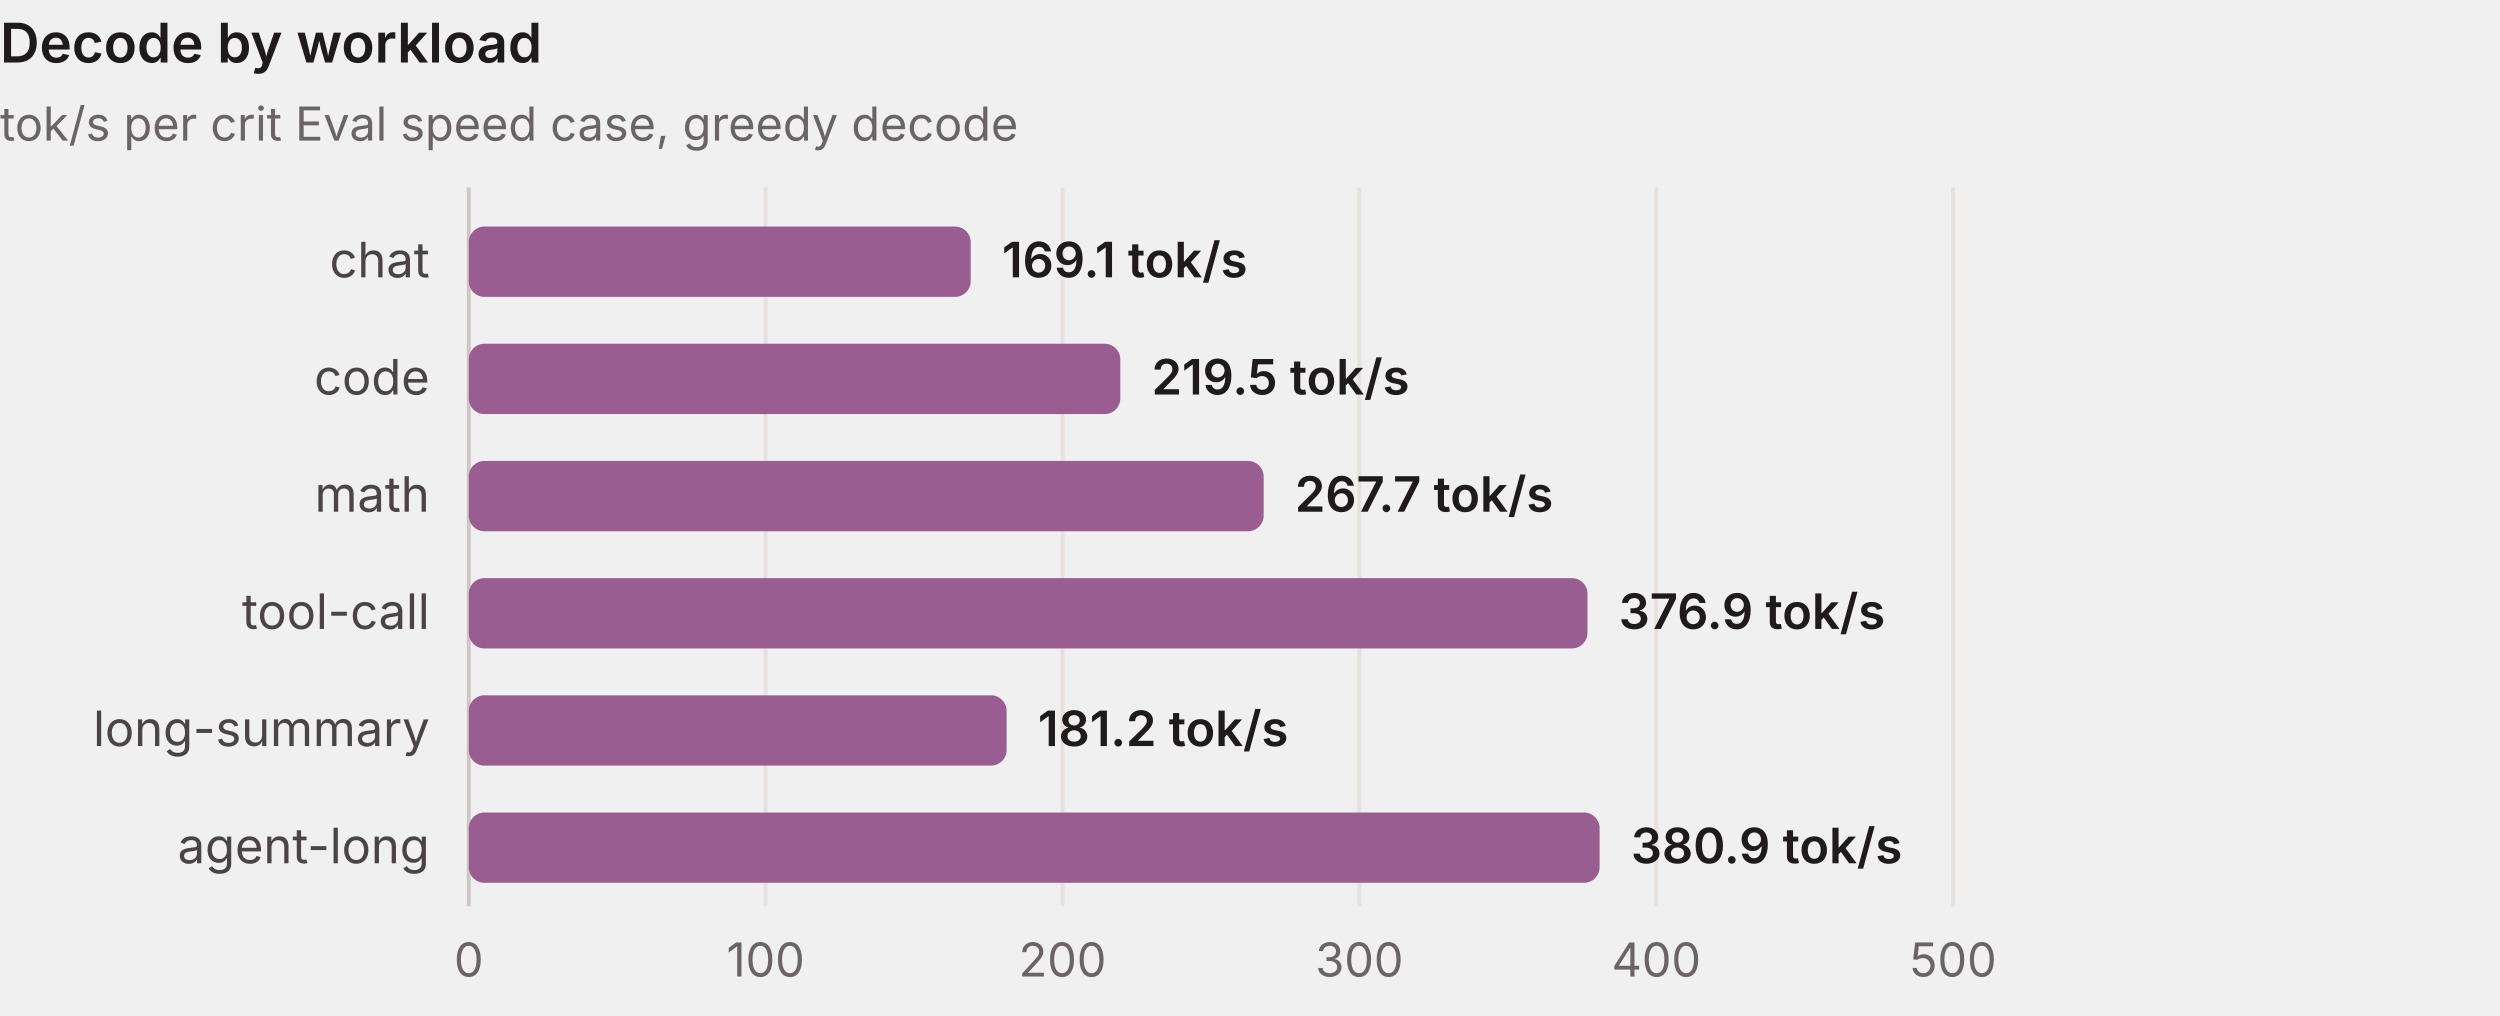
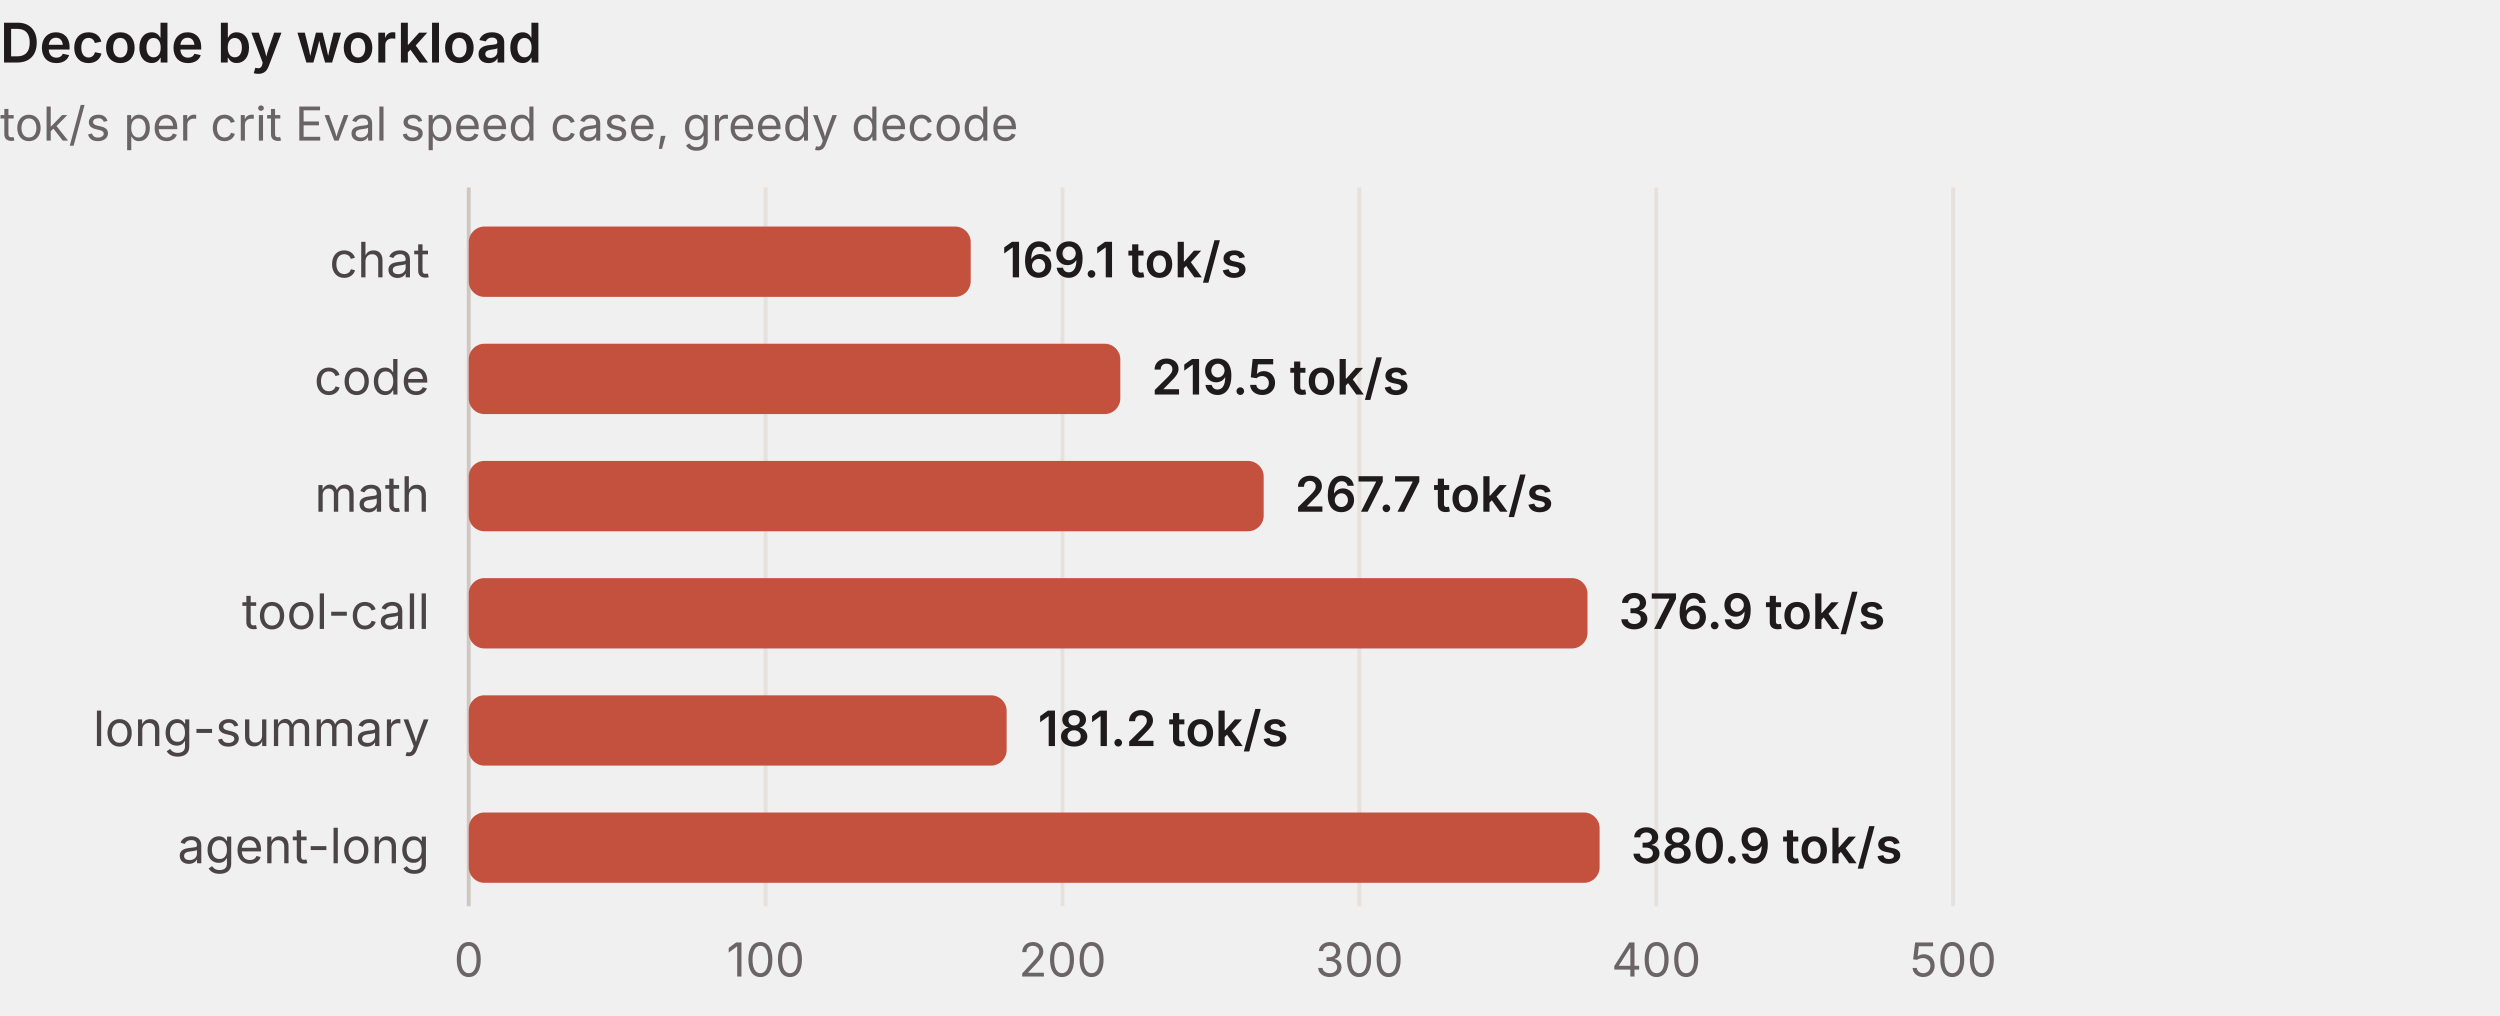
<svg xmlns="http://www.w3.org/2000/svg" viewBox="0 0 640 260" role="img" aria-label="Decode by workload">
  <style>
svg { font-family: -apple-system, 'Segoe UI', Inter, Helvetica, Arial, sans-serif; }
.title { fill: #1f1b1c; font-size: 14px; font-weight: 600; }
.subtitle, .tick { fill: #6b6466; font-size: 12px; }
.cat { fill: #4a4446; font-size: 12.5px; }
.value { fill: #1f1b1c; font-size: 12.5px; font-weight: 600; }
.grid { stroke: #e6e1dc; stroke-width: 1; }
.axis { stroke: #cfc8c2; stroke-width: 1; }
- .line { fill: none; stroke: #9a5d92; stroke-width: 2; stroke-linejoin: round; stroke-linecap: round; }
- .dot, .bar { fill: #9a5d92; }
+ .line { fill: none; stroke: #c4513e; stroke-width: 2; stroke-linejoin: round; stroke-linecap: round; }
+ .dot, .bar { fill: #c4513e; }
.dot { stroke: #ffffff; stroke-width: 2; }
@media (prefers-color-scheme: dark) {
  .title, .value { fill: #f5f1e8; } .subtitle, .tick { fill: #8a8385; } .cat { fill: #b9b2ae; }
-   .grid { stroke: #2a2a2a; } .axis { stroke: #3a3a3a; } .line { stroke: #c28abb; } .dot, .bar { fill: #c28abb; } .dot { stroke: #0d1117; }
+   .grid { stroke: #2a2a2a; } .axis { stroke: #3a3a3a; } .line { stroke: #dc6652; } .dot, .bar { fill: #dc6652; } .dot { stroke: #0d1117; }
}
</style>
  <text x="0" y="16" class="title">Decode by workload</text>
  <text x="0" y="36" class="subtitle">tok/s per crit Eval speed case, greedy decode</text>
  <line x1="120.0" x2="120.0" y1="48" y2="232" class="axis" />
  <text x="120.0" y="250" class="tick" text-anchor="middle">0</text>
  <line x1="196.0" x2="196.0" y1="48" y2="232" class="grid" />
  <text x="196.0" y="250" class="tick" text-anchor="middle">100</text>
  <line x1="272.0" x2="272.0" y1="48" y2="232" class="grid" />
  <text x="272.0" y="250" class="tick" text-anchor="middle">200</text>
  <line x1="348.0" x2="348.0" y1="48" y2="232" class="grid" />
  <text x="348.0" y="250" class="tick" text-anchor="middle">300</text>
  <line x1="424.0" x2="424.0" y1="48" y2="232" class="grid" />
  <text x="424.0" y="250" class="tick" text-anchor="middle">400</text>
  <line x1="500.0" x2="500.0" y1="48" y2="232" class="grid" />
  <text x="500.0" y="250" class="tick" text-anchor="middle">500</text>
  <text x="110" y="71" class="cat" text-anchor="end">chat</text>
  <rect x="120" y="58" width="128.5" height="18" rx="4" class="bar" />
  <text x="256.5" y="71" class="value">169.1 tok/s</text>
  <text x="110" y="101" class="cat" text-anchor="end">code</text>
  <rect x="120" y="88" width="166.8" height="18" rx="4" class="bar" />
  <text x="294.8" y="101" class="value">219.5 tok/s</text>
  <text x="110" y="131" class="cat" text-anchor="end">math</text>
  <rect x="120" y="118" width="203.5" height="18" rx="4" class="bar" />
  <text x="331.5" y="131" class="value">267.7 tok/s</text>
  <text x="110" y="161" class="cat" text-anchor="end">tool-call</text>
  <rect x="120" y="148" width="286.4" height="18" rx="4" class="bar" />
  <text x="414.4" y="161" class="value">376.9 tok/s</text>
  <text x="110" y="191" class="cat" text-anchor="end">long-summary</text>
  <rect x="120" y="178" width="137.7" height="18" rx="4" class="bar" />
  <text x="265.7" y="191" class="value">181.2 tok/s</text>
  <text x="110" y="221" class="cat" text-anchor="end">agent-long</text>
  <rect x="120" y="208" width="289.5" height="18" rx="4" class="bar" />
  <text x="417.5" y="221" class="value">380.9 tok/s</text>
</svg>
